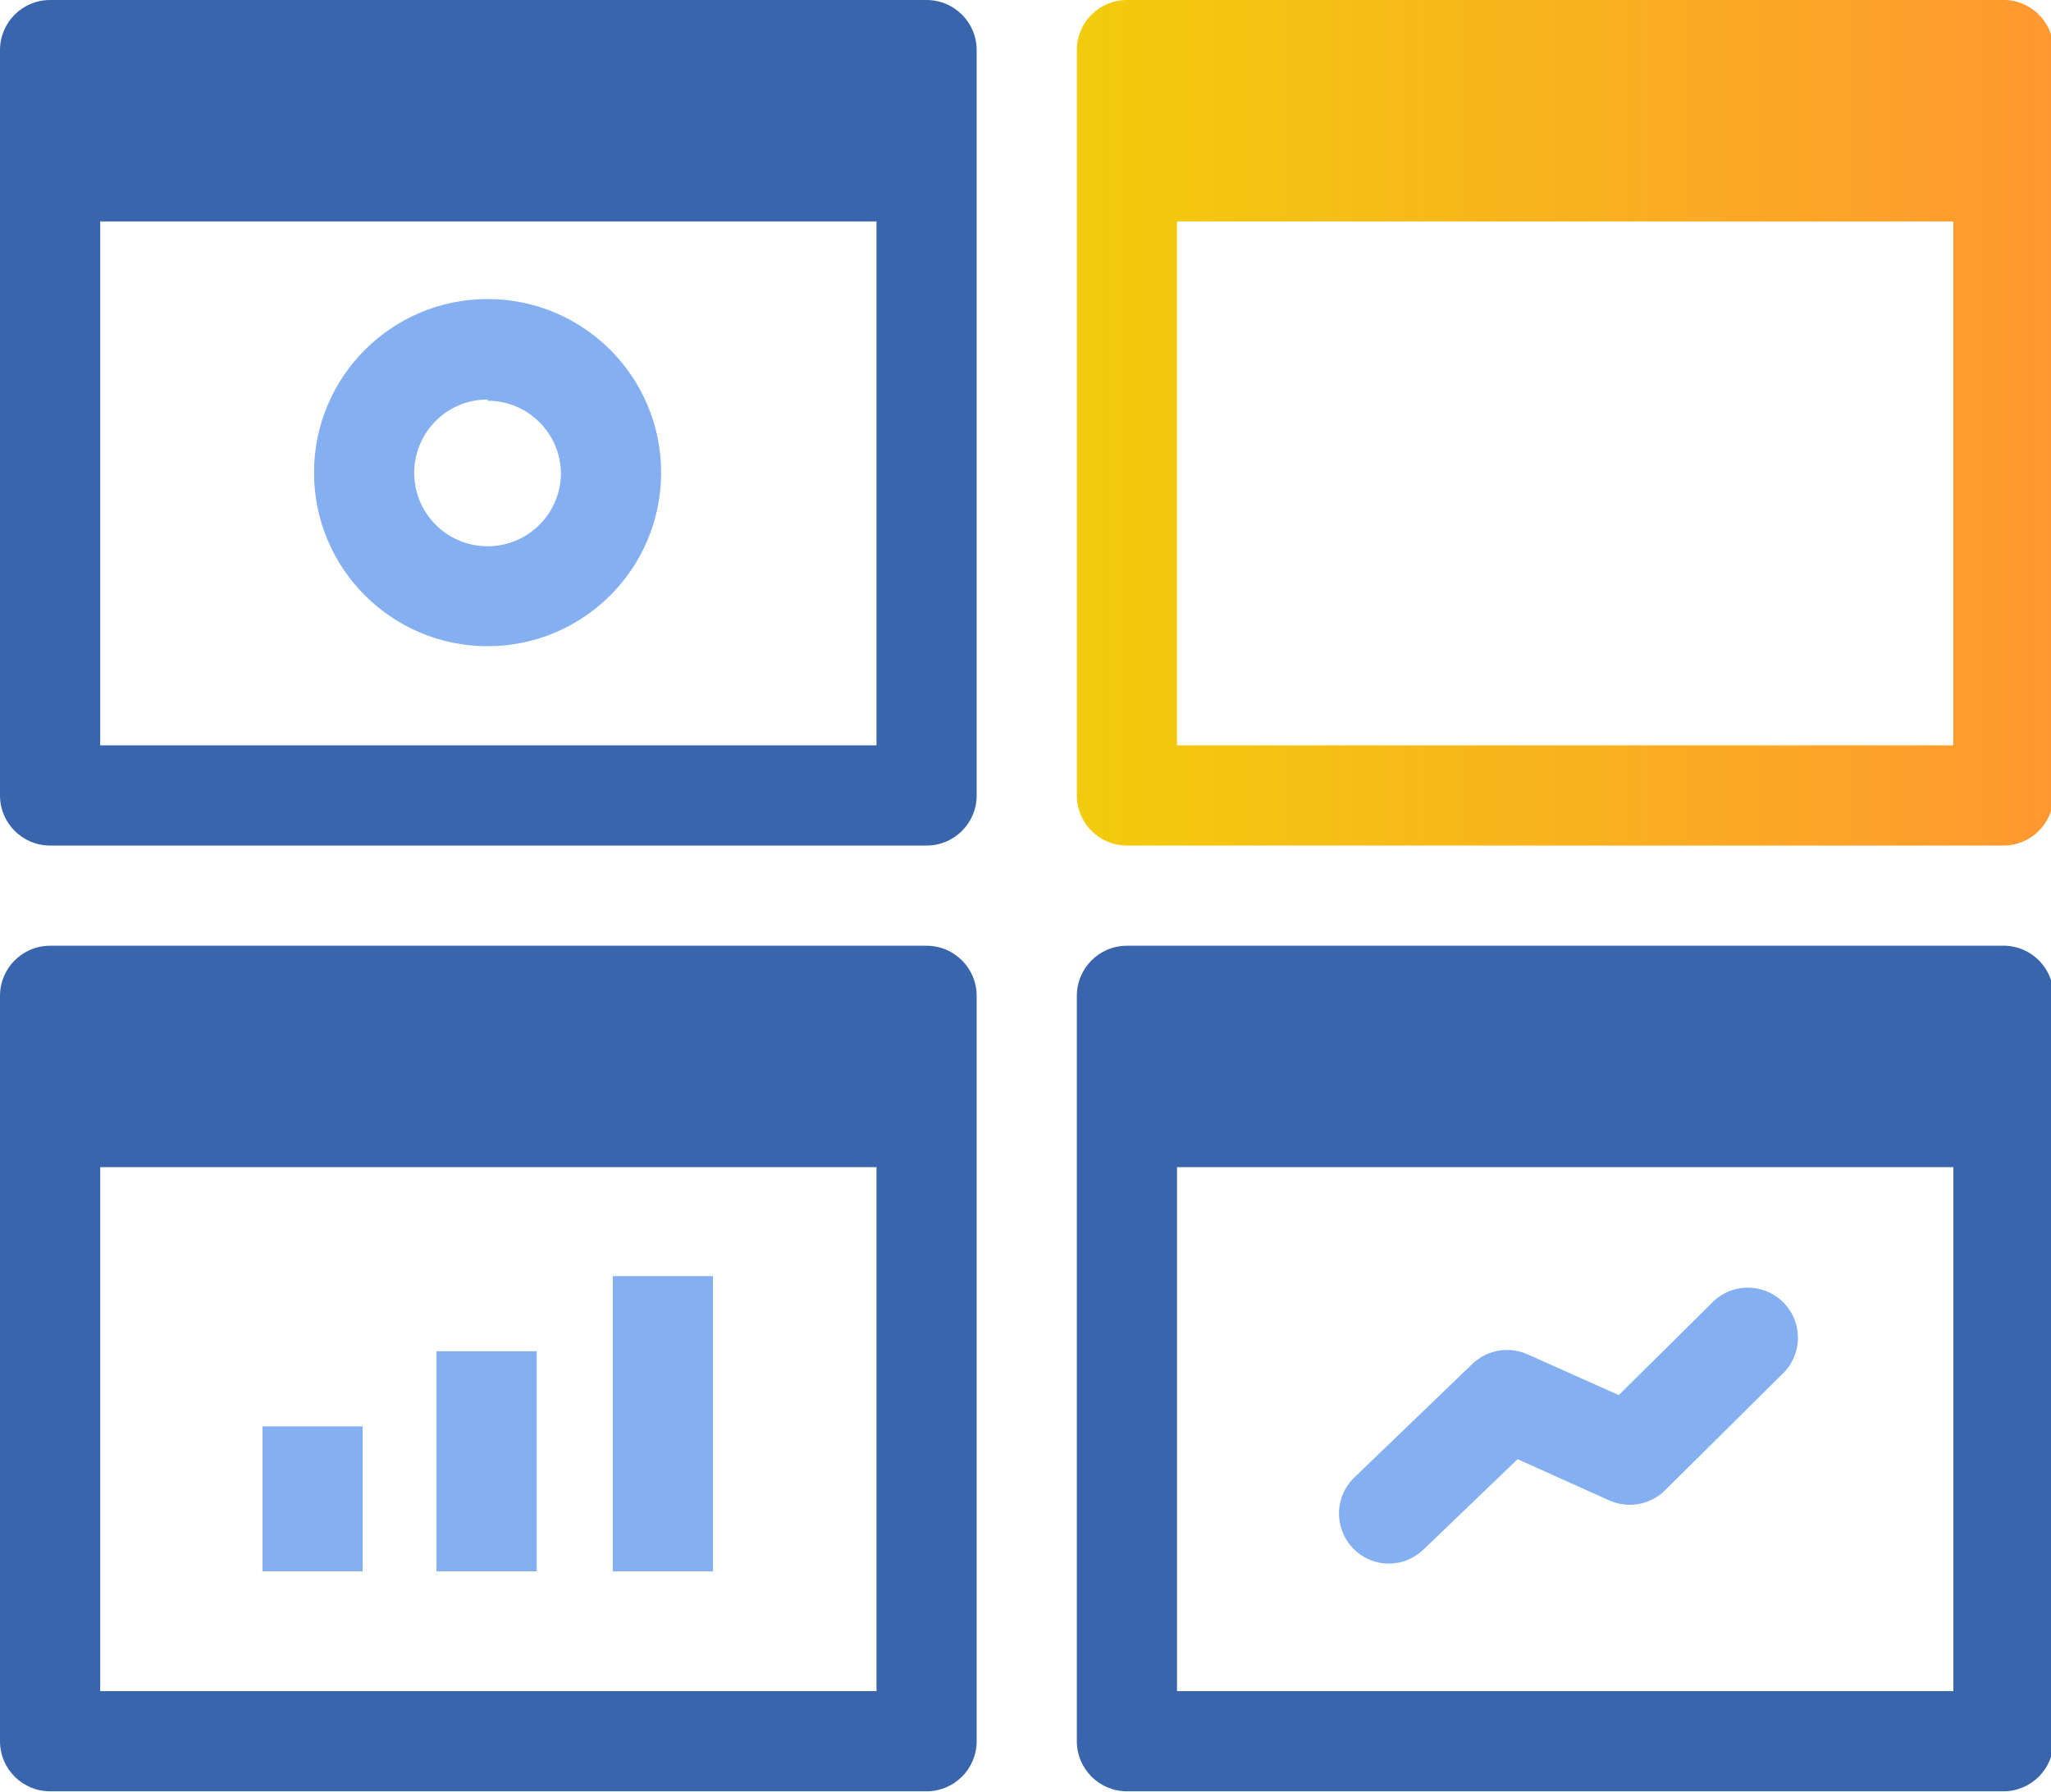
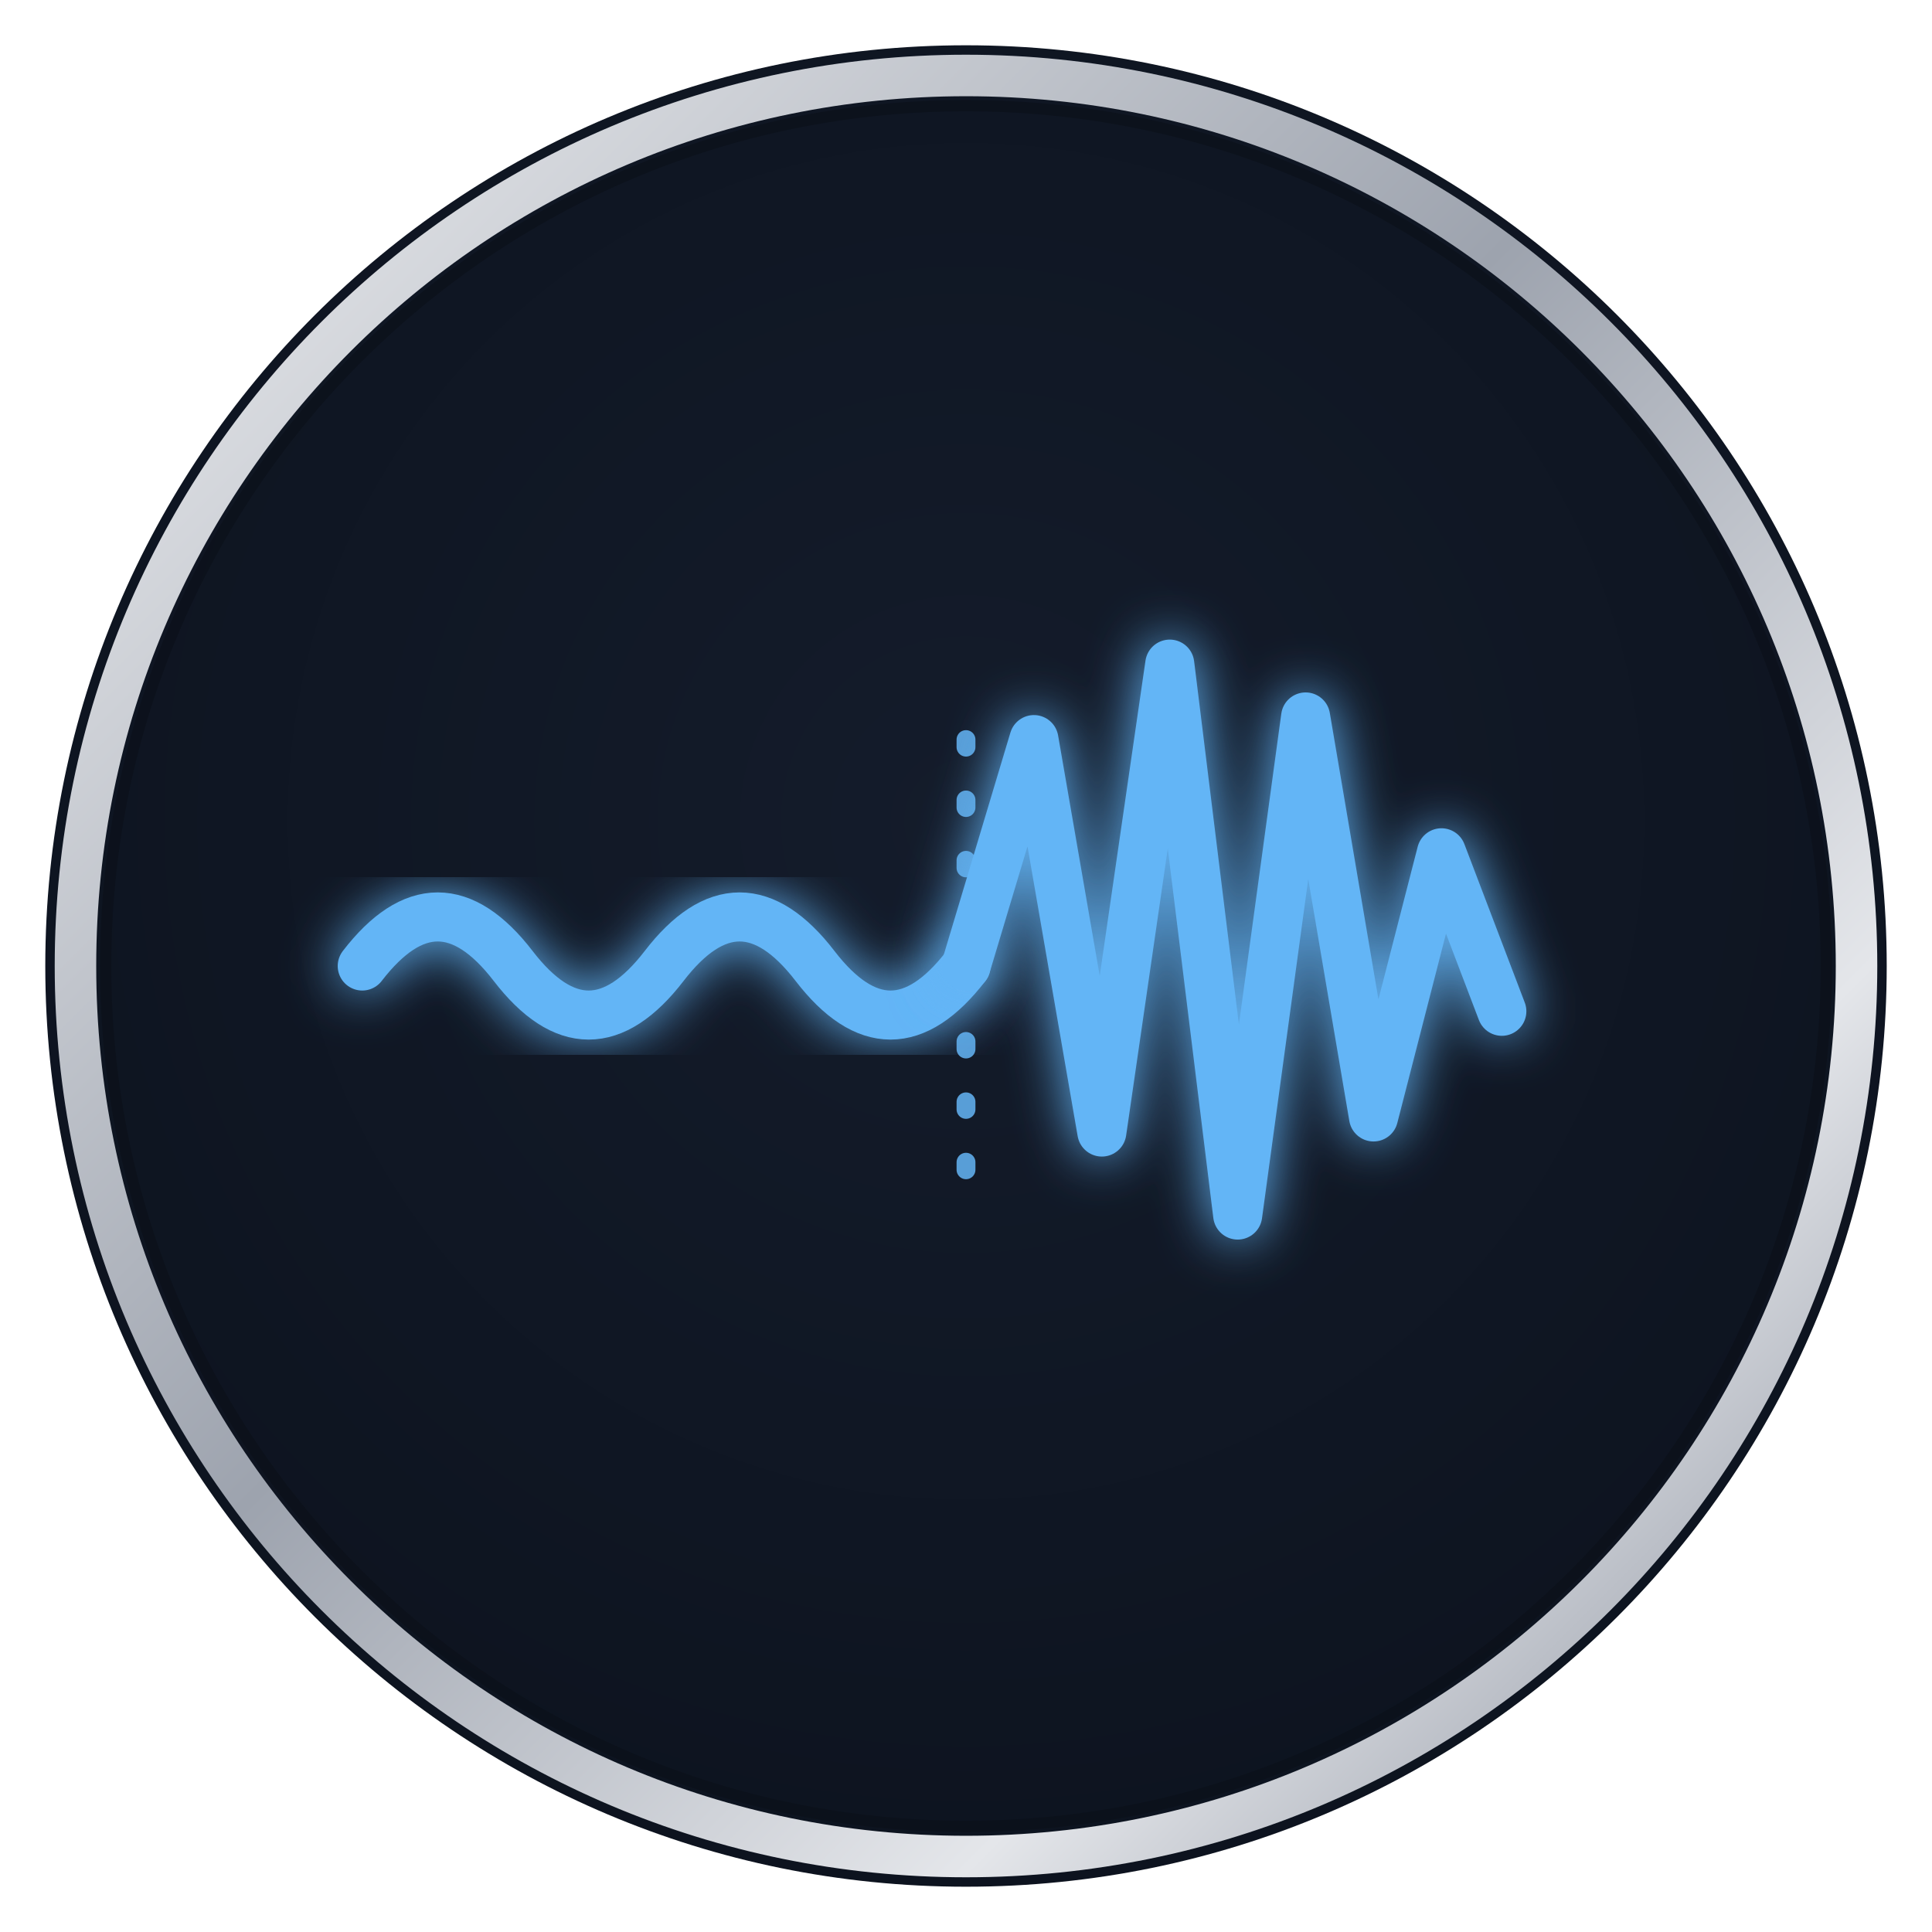
- <svg xmlns="http://www.w3.org/2000/svg" viewBox="0 0 81.9 71.52">
+ <svg xmlns="http://www.w3.org/2000/svg" viewBox="0 0 512 512">
  <defs>
-     <style>.cls-1{fill:#84aff1;}.cls-2{fill:#3865ab;}.cls-3{fill:url(#linear-gradient);}</style>
-     <linearGradient id="linear-gradient" x1="42.95" y1="16.88" x2="81.9" y2="16.88" gradientUnits="userSpaceOnUse">
-       <stop offset="0" stop-color="#f2cc0c" />
-       <stop offset="1" stop-color="#ff9830" />
+     <linearGradient id="ring" x1="0" y1="0" x2="1" y2="1">
+       <stop offset="0" stop-color="#F2F3F5" />
+       <stop offset="0.45" stop-color="#9DA3AE" />
+       <stop offset="0.75" stop-color="#E4E6EA" />
+       <stop offset="1" stop-color="#7F8694" />
    </linearGradient>
+     <radialGradient id="bg" cx="0.5" cy="0.42" r="0.75">
+       <stop offset="0" stop-color="#141C2B" />
+       <stop offset="1" stop-color="#0B111C" />
+     </radialGradient>
+     <filter id="glow" x="-40%" y="-40%" width="180%" height="180%">
+       <feGaussianBlur stdDeviation="7" result="b" />
+       <feMerge>
+         <feMergeNode in="b" />
+         <feMergeNode in="SourceGraphic" />
+       </feMerge>
+     </filter>
  </defs>
-   <g id="Layer_2" data-name="Layer 2">
-     <g id="Layer_1-2" data-name="Layer 1">
-       <path class="cls-1" d="M55.46,62.43A2,2,0,0,1,54.07,59l4.72-4.54a2,2,0,0,1,2.2-.39l3.65,1.63,3.68-3.64a2,2,0,1,1,2.81,2.84l-4.64,4.6a2,2,0,0,1-2.22.41L60.6,58.26l-3.76,3.61A2,2,0,0,1,55.46,62.43Z" />
-       <path class="cls-2" d="M37,0H2A2,2,0,0,0,0,2V31.76a2,2,0,0,0,2,2H37a2,2,0,0,0,2-2V2A2,2,0,0,0,37,0ZM4,29.76V8.84H35V29.76Z" />
-       <path class="cls-3" d="M79.9,0H45a2,2,0,0,0-2,2V31.76a2,2,0,0,0,2,2h35a2,2,0,0,0,2-2V2A2,2,0,0,0,79.9,0ZM47,29.76V8.84h31V29.76Z" />
-       <path class="cls-2" d="M37,37.76H2a2,2,0,0,0-2,2V69.52a2,2,0,0,0,2,2H37a2,2,0,0,0,2-2V39.76A2,2,0,0,0,37,37.76ZM4,67.52V46.6H35V67.52Z" />
-       <path class="cls-2" d="M79.9,37.76H45a2,2,0,0,0-2,2V69.52a2,2,0,0,0,2,2h35a2,2,0,0,0,2-2V39.76A2,2,0,0,0,79.9,37.76ZM47,67.52V46.6h31V67.52Z" />
-       <rect class="cls-1" x="10.48" y="56.95" width="4" height="5.79" />
-       <rect class="cls-1" x="17.43" y="53.95" width="4" height="8.79" />
-       <rect class="cls-1" x="24.47" y="50.95" width="4" height="11.79" />
-       <path class="cls-1" d="M19.47,25.8a6.93,6.93,0,1,1,6.93-6.92A6.93,6.93,0,0,1,19.47,25.8Zm0-9.85a2.93,2.93,0,1,0,2.93,2.93A2.93,2.93,0,0,0,19.47,16Z" />
-     </g>
-   </g>
+   <circle cx="256" cy="256" r="244" fill="url(#bg)" />
+   <circle cx="256" cy="256" r="236" fill="none" stroke="url(#ring)" stroke-width="11" />
+   <circle cx="256" cy="256" r="228" fill="none" stroke="#0A0F18" stroke-width="3" opacity="0.6" />
+   <path d="M96 256            q 20 -26 40 0 t 40 0 t 40 0 t 40 0" fill="none" stroke="#64B5F6" stroke-width="13" stroke-linecap="round" stroke-linejoin="round" filter="url(#glow)" />
+   <line x1="256" y1="196" x2="256" y2="316" stroke="#64B5F6" stroke-width="5" stroke-linecap="round" stroke-dasharray="2 14" opacity="0.85" />
+   <path d="M256 256            L 274 196 L 292 300 L 310 176 L 328 322 L 346 190 L 364 296 L 382 226 L 398 268" fill="none" stroke="#64B5F6" stroke-width="13" stroke-linecap="round" stroke-linejoin="round" filter="url(#glow)" />
</svg>
